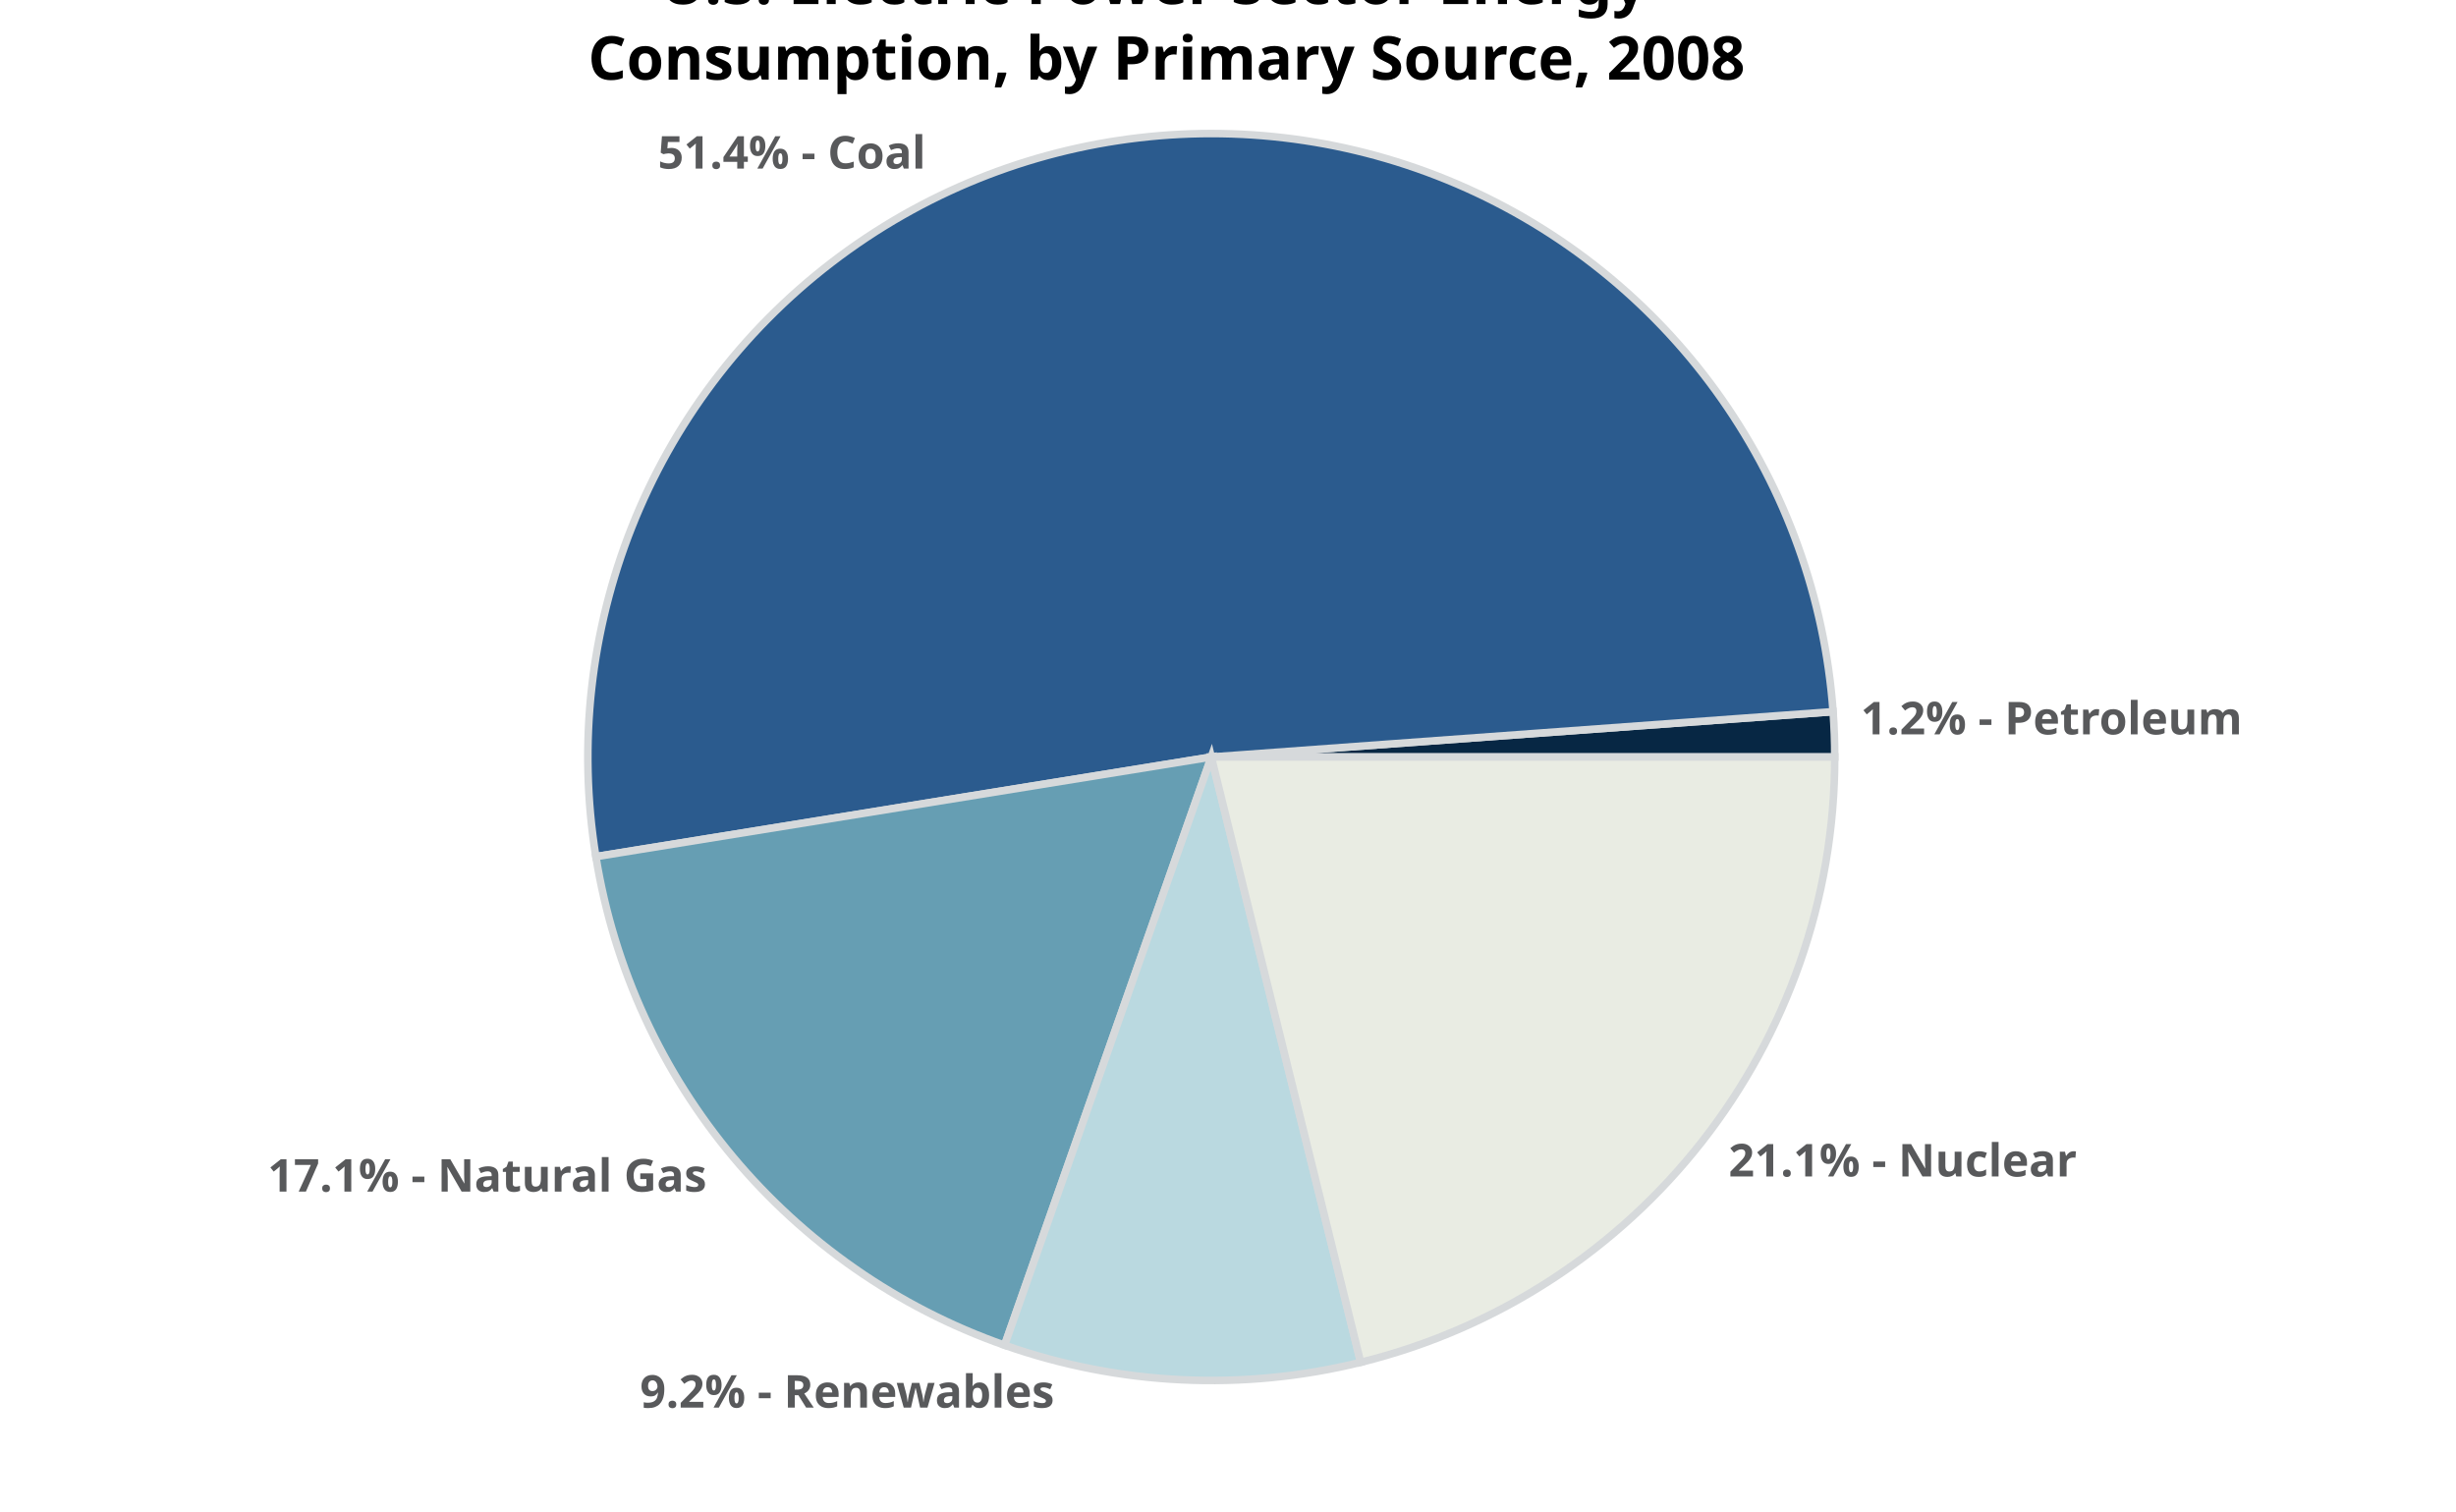
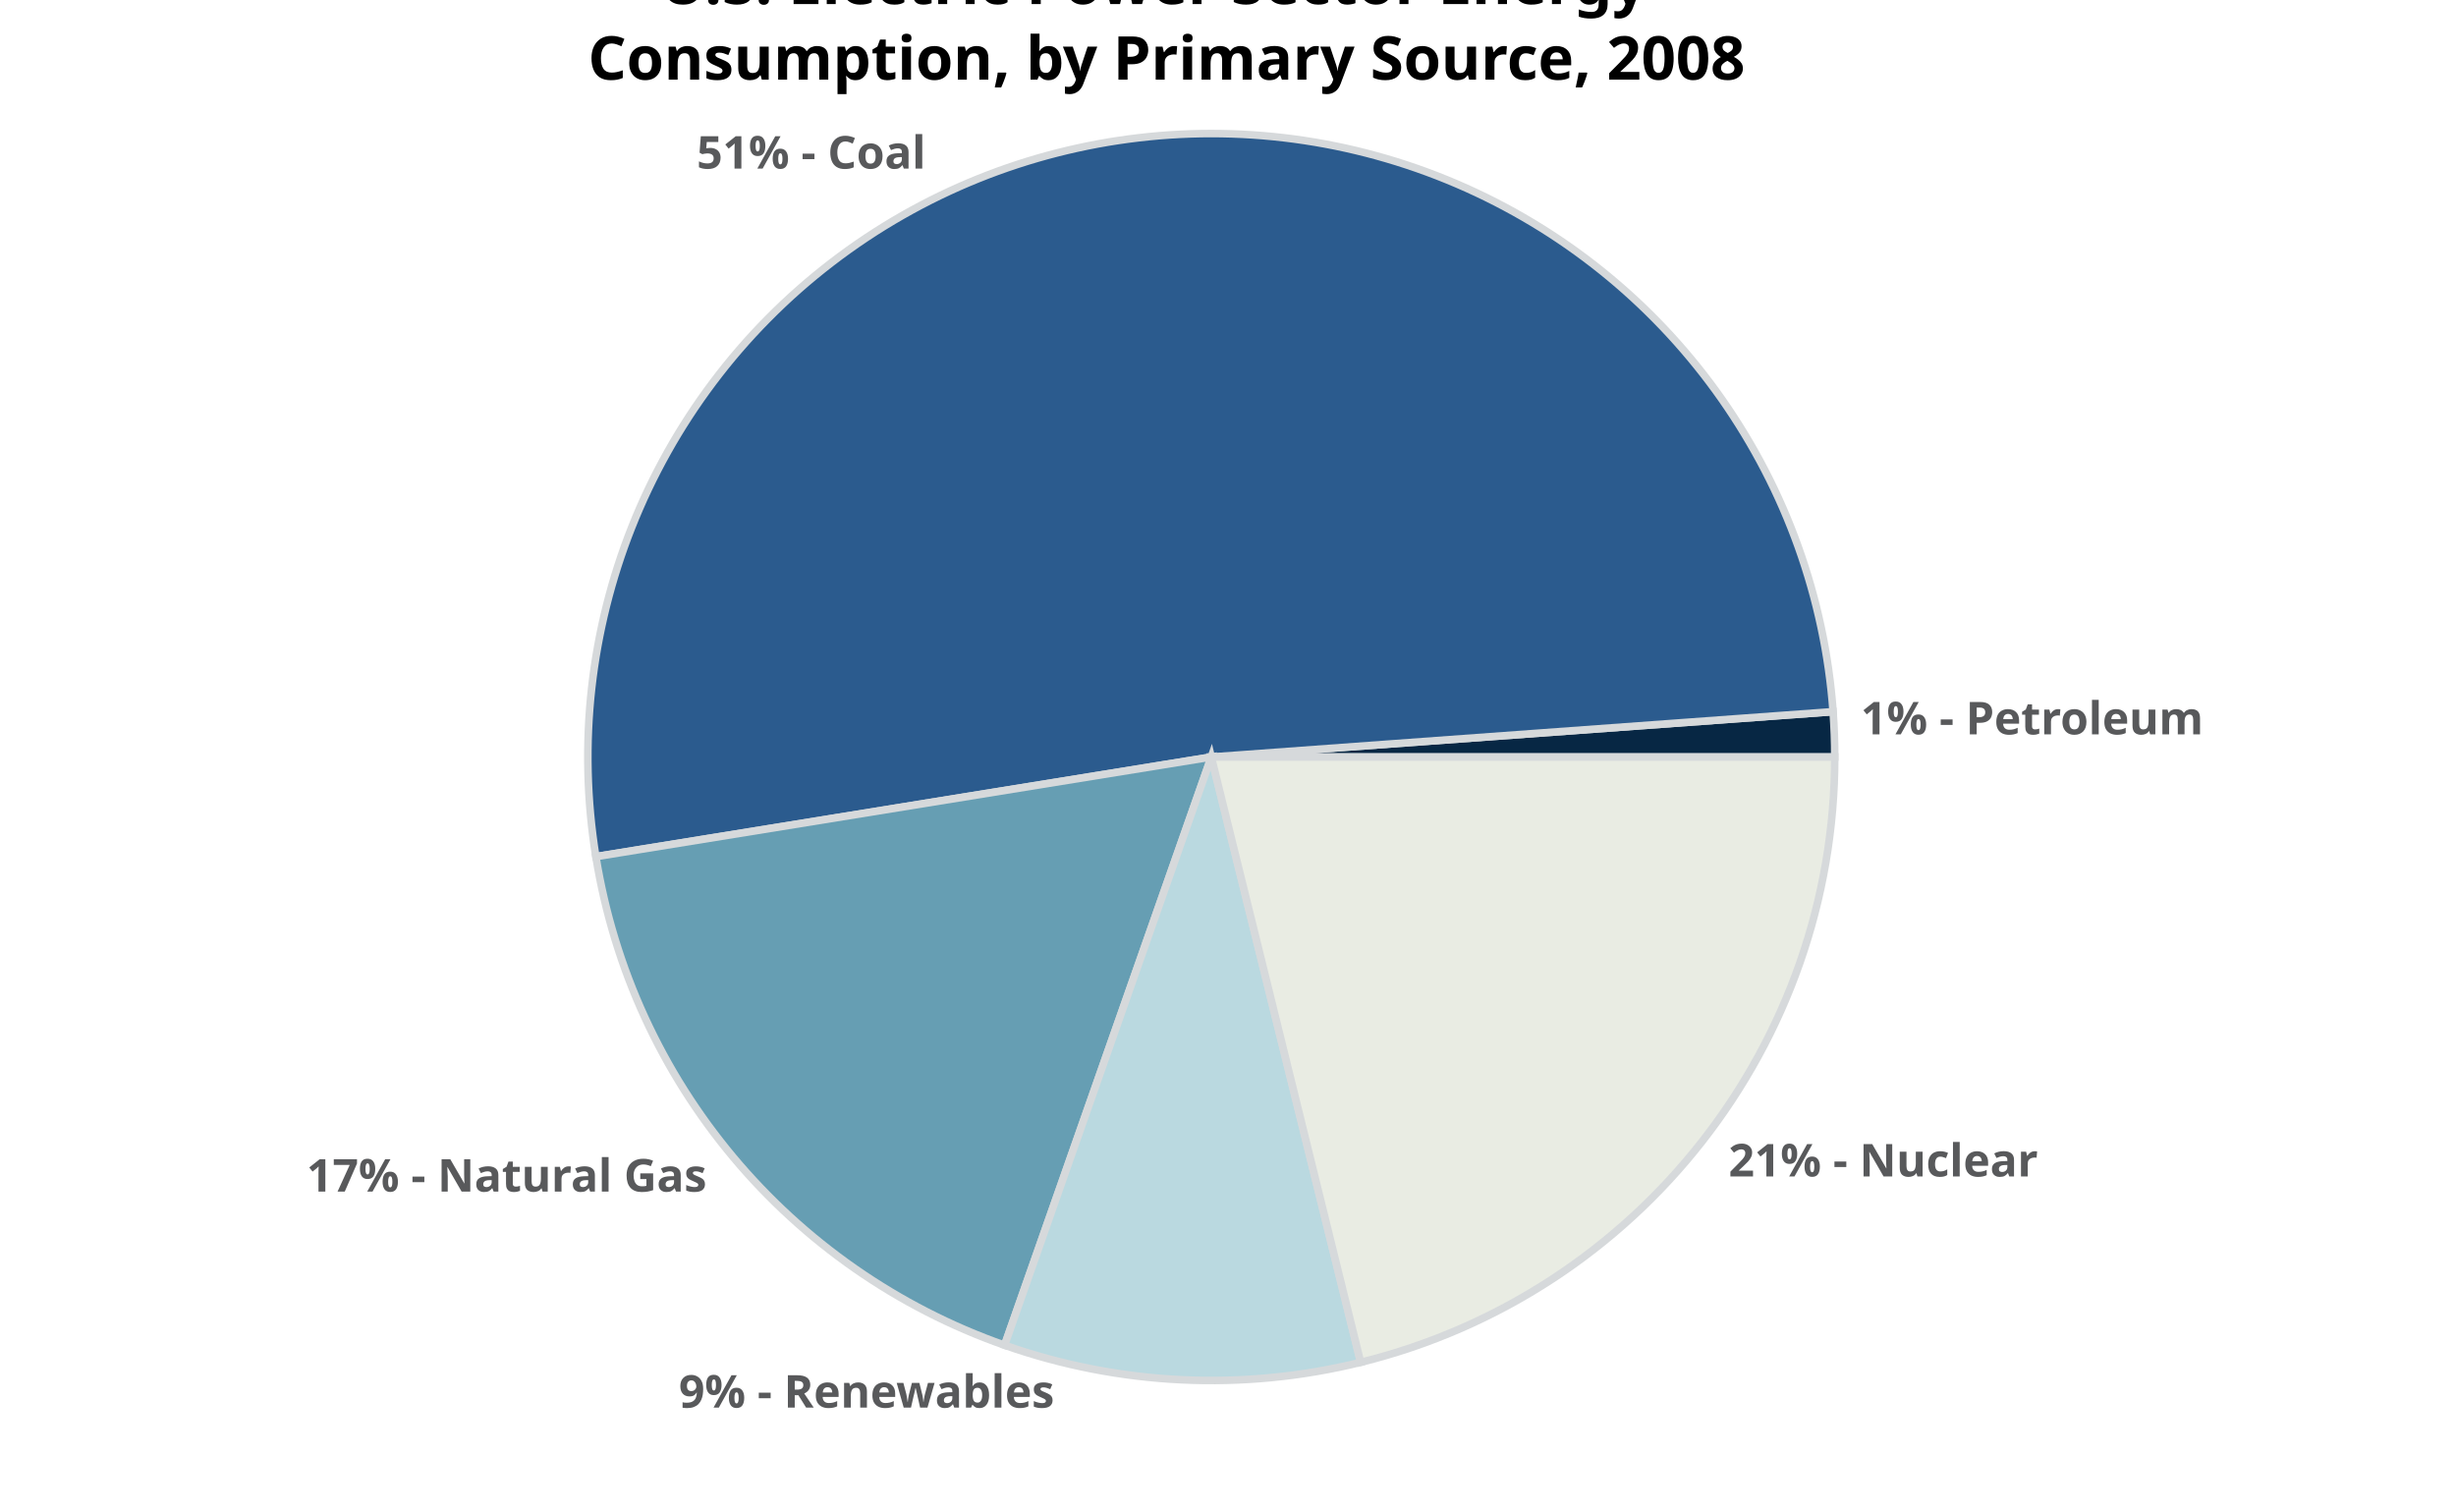
<svg xmlns="http://www.w3.org/2000/svg" height="400" version="1.1" width="650" id="svg2">
  <defs id="defs46">
    </defs>
  <style type="text/css" id="style4">
		.slice-10 { fill: #385a2a; stroke: #d6d9db; stroke-width:2;}

.slice-9 { fill: #66903d; stroke: #d6d9db; stroke-width:2;}

.slice-8 { fill: #c1d69f; stroke: #d6d9db; stroke-width:2;}

.slice-7 { fill: #79bcab; stroke: #d6d9db; stroke-width:2;}

.slice-6 { fill: #c2e0d5; stroke: #d6d9db; stroke-width:2;}

.slice-5 { fill: #e9ece3; stroke: #d6d9db; stroke-width:2; }

.slice-4 { fill: #bad9e0; stroke: #d6d9db; stroke-width:2;}

.slice-3 { fill: #669eb3; stroke: #d6d9db; stroke-width:2;}

.slice-2 { fill: #2b5b8e; stroke: #d6d9db; stroke-width:2;}

.slice-1{ fill: #072744; stroke: #d6d9db; stroke-width:2;}



.pie-label-right {font-family: sans-serif; font-size: 12px; font-weight: bold; fill: #58595b; text-anchor:start;}

.pie-label-left {font-family:sans-serif; font-size: 12px; font-weight: bold; fill: #58595b; text-anchor:end;}







	</style>
  <rect height="467.797" width="661.864" x="-3.636" y="-45.1" id="rect6" style="fill:#ffffff" />
  <text xml:space="preserve" style="font-size:16px;font-style:normal;font-weight:normal;text-align:center;text-anchor:middle;fill:#000000;fill-opacity:1;stroke:none;font-family:sans;-inkscape-font-specification:sans" x="314.974" y="1.072" id="text2856">
    <tspan id="tspan2858" x="317.755" y="1.072" style="font-weight:bold;text-align:center;text-anchor:middle;-inkscape-font-specification:Bitstream Charter Bold">U.S. Electric Power Sector Energy </tspan>
    <tspan x="314.974" y="21.072" style="font-weight:bold;text-align:center;text-anchor:middle;-inkscape-font-specification:Bitstream Charter Bold" id="tspan2833">Consumption, by Primary Source, 2008</tspan>
  </text>
  <g id="g2871" transform="translate(-46.36364,28.18182)">
    <text style="font-size:12px;font-weight:bold;text-anchor:start;fill:#58595b;font-family:sans-serif" id="text8" y="166.155" x="537.944" class="pie-label-right">
-       <tspan id="tspan10" x="538.835" dy="0">1.2% - Petroleum</tspan>
+       <tspan id="tspan10" x="538.835" dy="0">1% - Petroleum</tspan>
    </text>
    <path style="fill:#072744;stroke:#d6d9db;stroke-width:2" id="path12" d="m 366.944,172.155 165,0 a 165,165 0 0 0 -0.437,-11.996 z" class="slice-1" />
    <text style="font-size:12px;font-weight:bold;text-anchor:end;fill:#58595b;font-family:sans-serif" id="text14" y="16.428" x="290.58" class="pie-label-left">
-       <tspan id="tspan16" x="291.382" dy="0">51.4% - Coal</tspan>
+       <tspan id="tspan16" x="291.382" dy="0">51% - Coal</tspan>
    </text>
    <path style="fill:#2b5b8e;stroke:#d6d9db;stroke-width:2" id="path18" d="M 366.944,172.155 531.507,160.159 a 165,165 0 1 0 -327.444,38.36 z" class="slice-2" />
    <text style="font-size:12px;font-weight:bold;text-anchor:end;fill:#58595b;font-family:sans-serif" id="text20" y="287.155" x="232.944" class="pie-label-left">
-       <tspan id="tspan22" x="233.388" dy="0">17.1% - Natural Gas</tspan>
+       <tspan id="tspan22" x="233.388" dy="0">17% - Natural Gas</tspan>
    </text>
    <path style="fill:#669eb3;stroke:#d6d9db;stroke-width:2" id="path24" d="m 366.944,172.155 -162.88,26.363 a 165,165 0 0 0 108.168,129.302 z" class="slice-3" />
    <text style="font-size:12px;font-weight:bold;text-anchor:end;fill:#58595b;font-family:sans-serif" id="text26" y="344.337" x="325.308" class="pie-label-left">
-       <tspan id="tspan28" x="325.388" dy="0">9.2% - Renewables</tspan>
+       <tspan id="tspan28" x="325.388" dy="0">9% - Renewables</tspan>
    </text>
    <path style="fill:#bad9e0;stroke:#d6d9db;stroke-width:2" id="path30" d="m 366.944,172.155 -54.712,155.665 a 165,165 0 0 0 94.246,4.529 z" class="slice-4" />
    <text style="font-size:12px;font-weight:bold;text-anchor:start;fill:#58595b;font-family:sans-serif" id="text32" y="283.155" x="502.944" class="pie-label-right">
-       <tspan id="tspan34" x="503.844" dy="0">21.1% - Nuclear</tspan>
+       <tspan id="tspan34" x="503.844" dy="0">21% - Nuclear</tspan>
    </text>
    <path style="fill:#e9ece3;stroke:#d6d9db;stroke-width:2" id="path36" d="m 366.944,172.155 39.535,160.194 a 165,165 0 0 0 125.465,-160.194 z" class="slice-5" />
  </g>
</svg>
